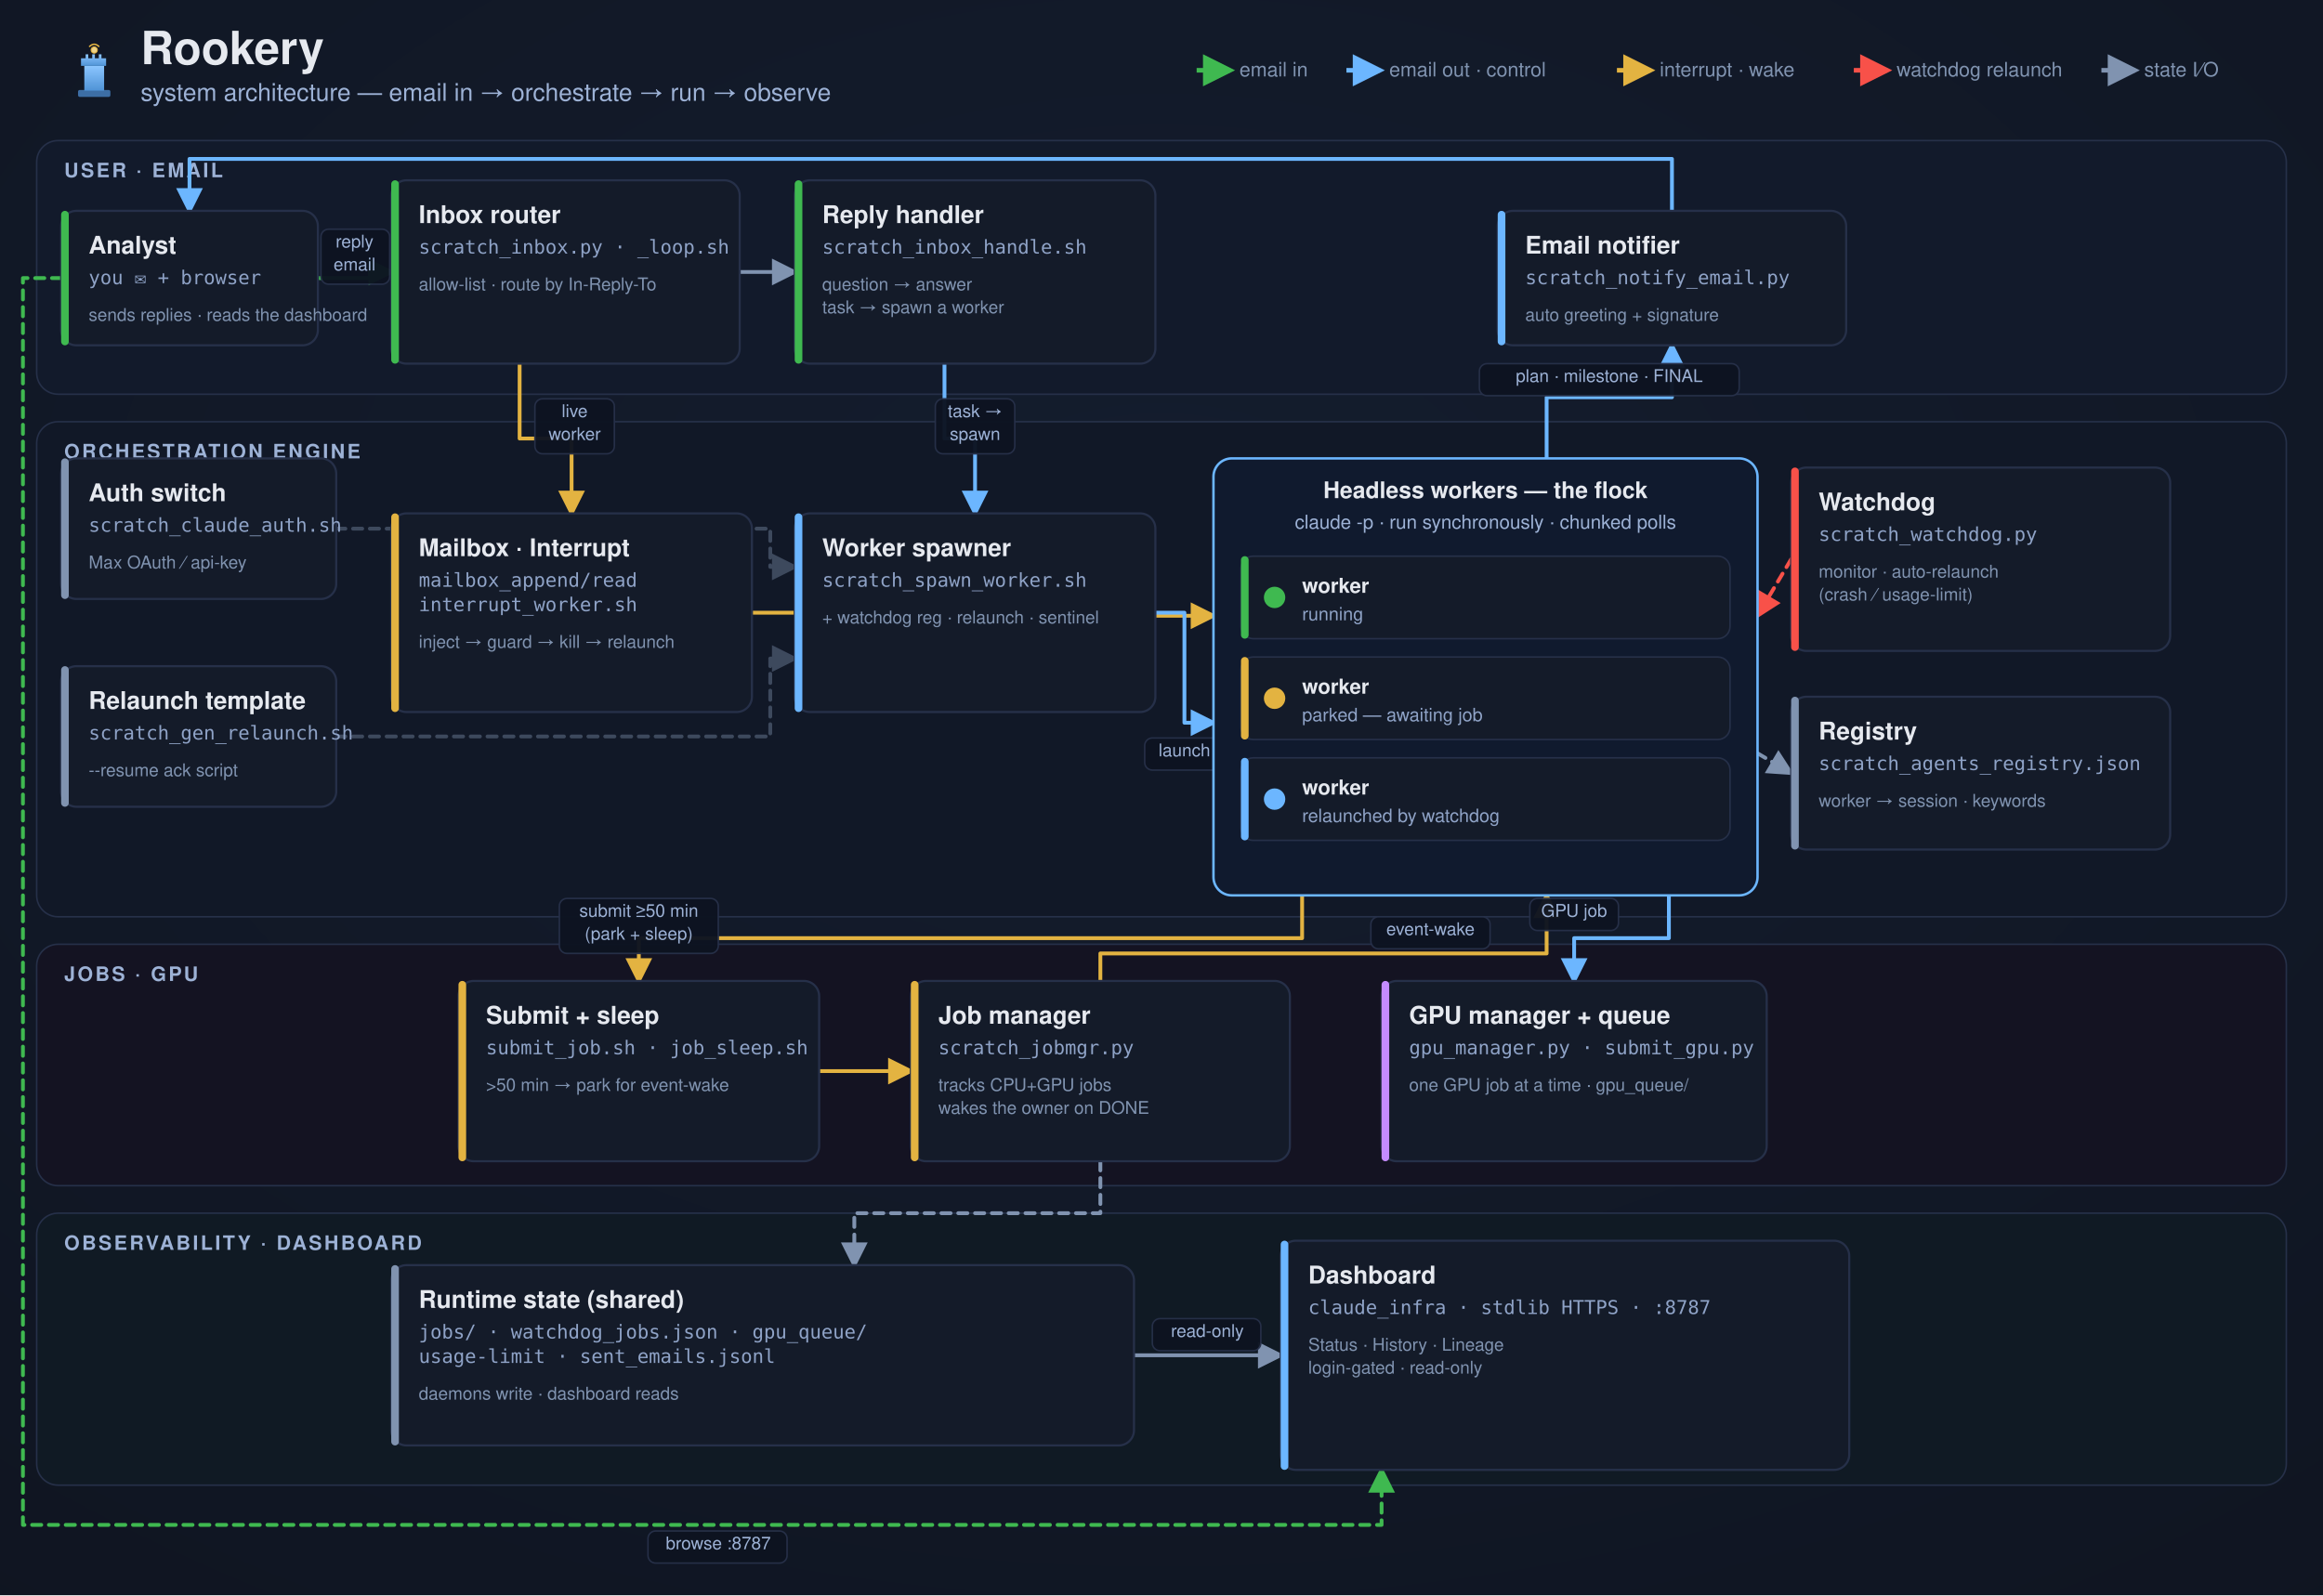
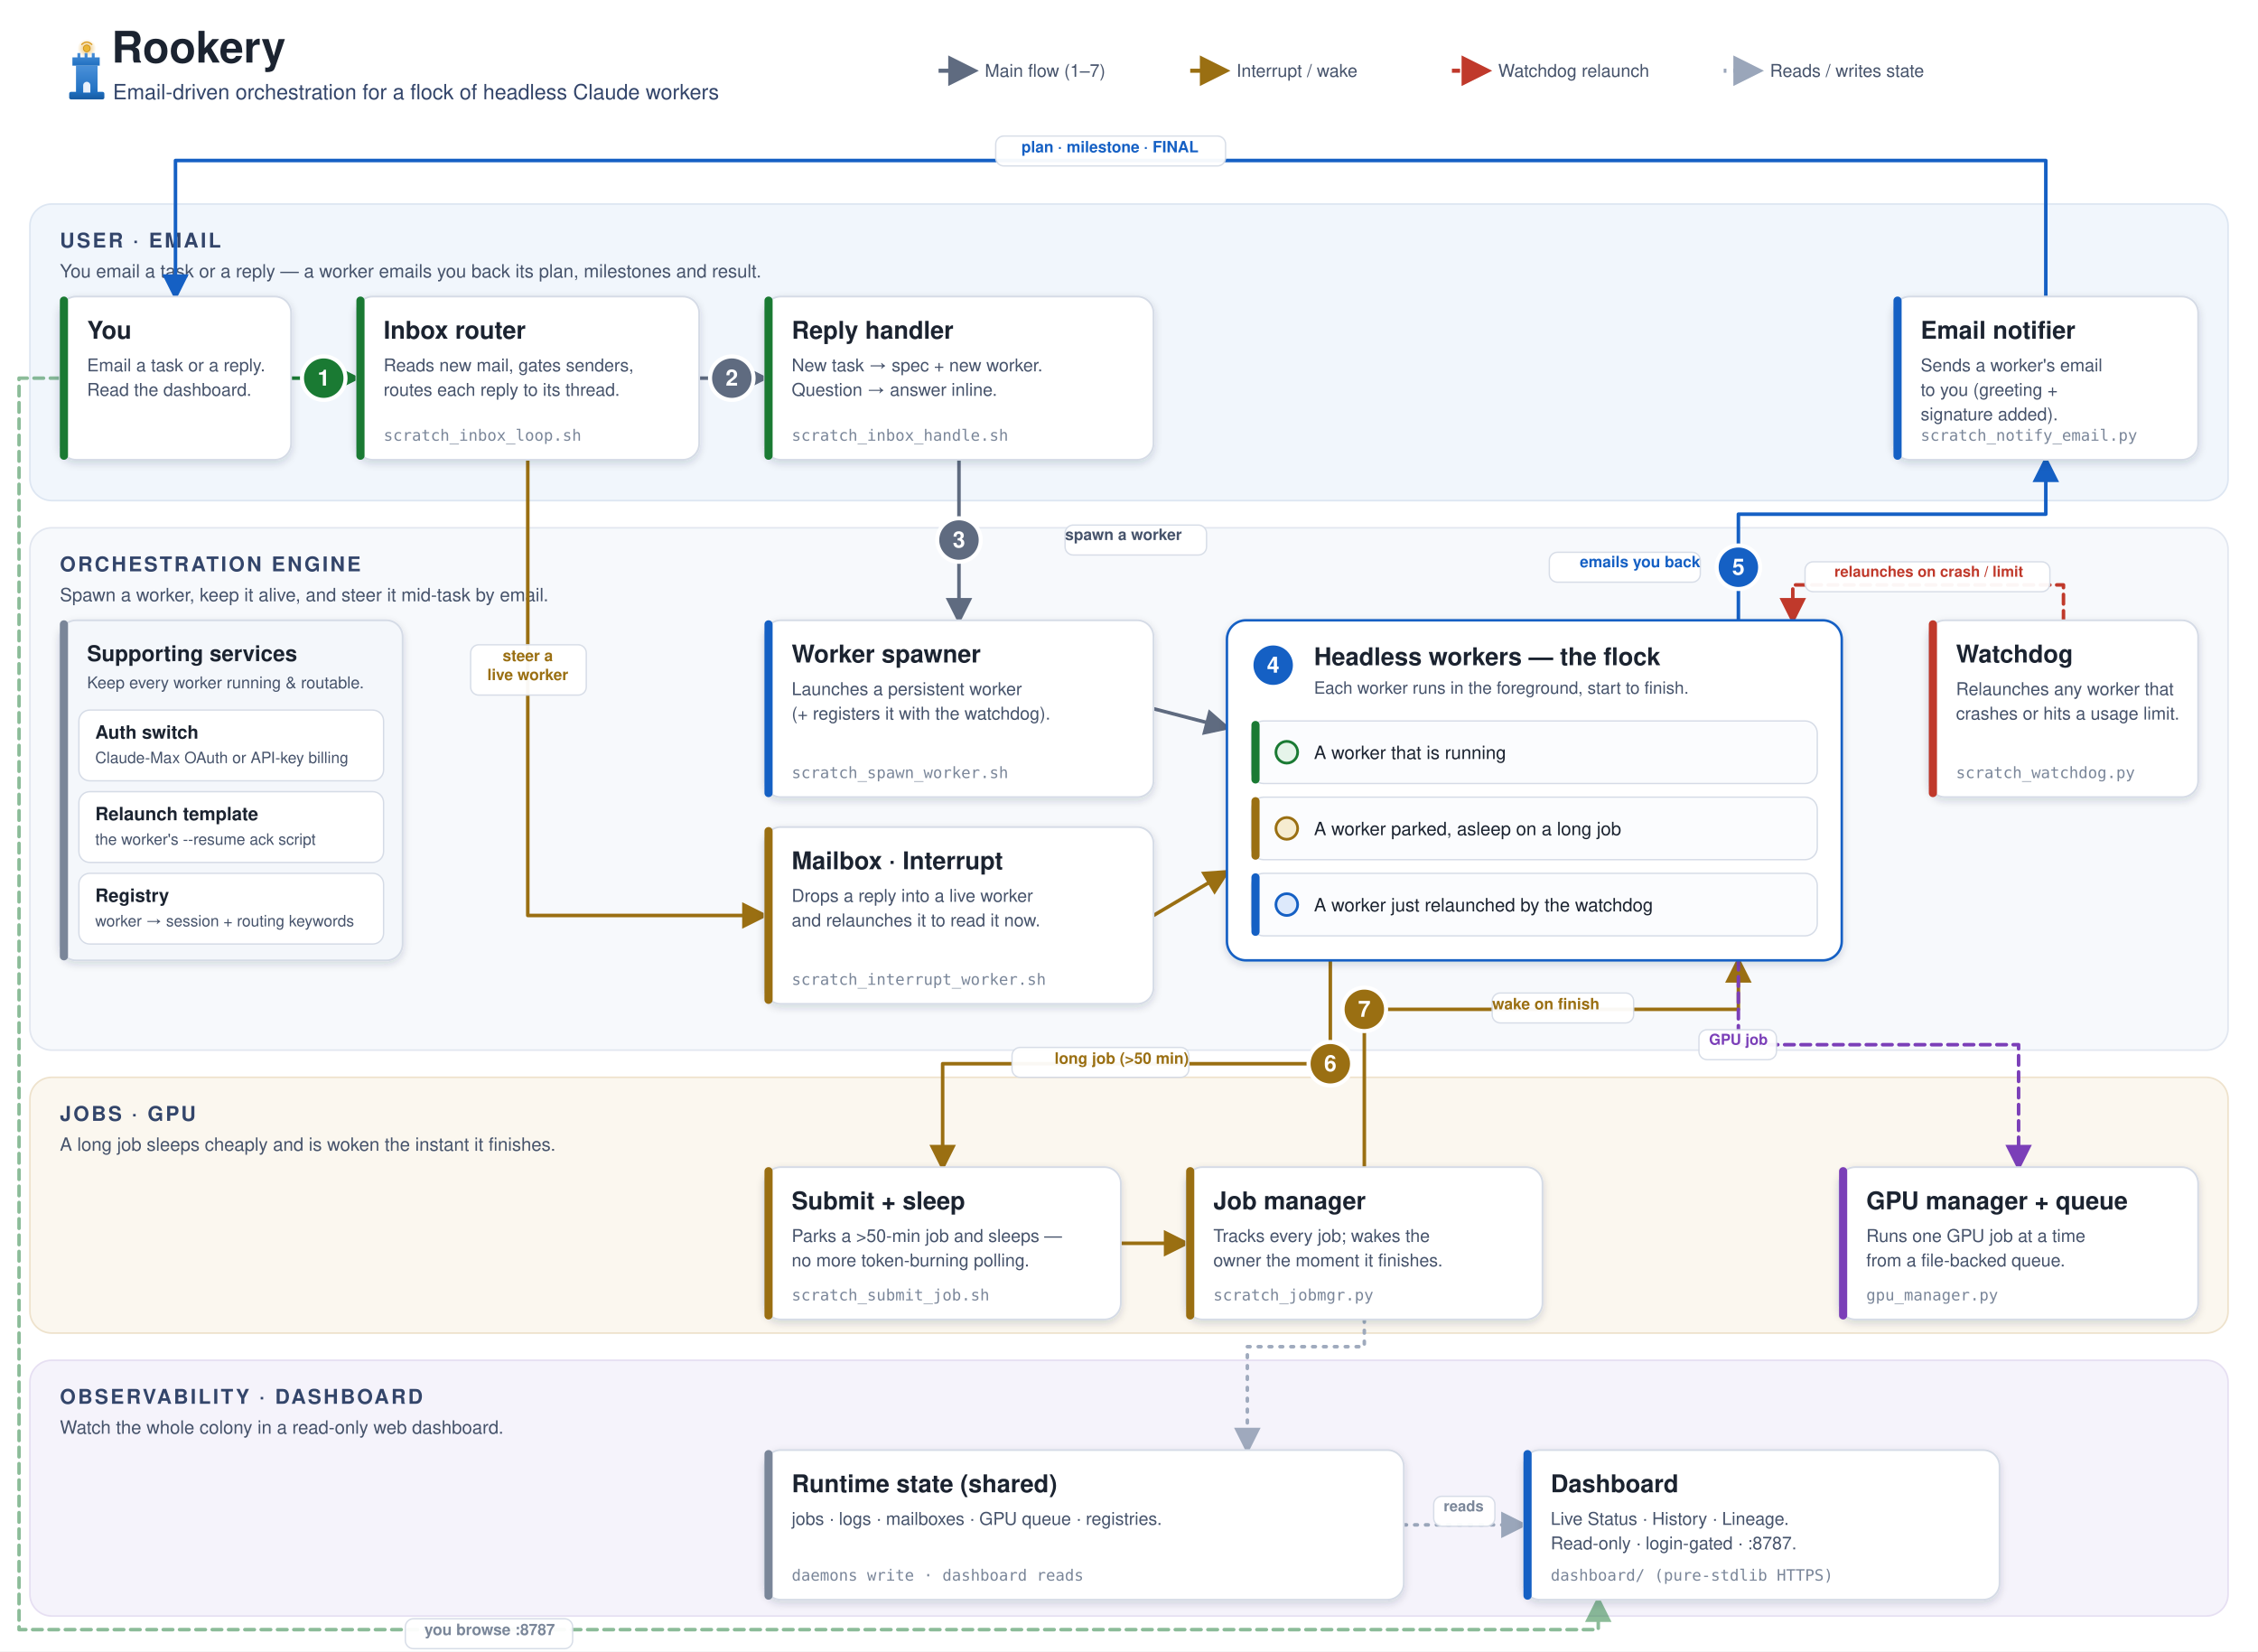
- <svg xmlns="http://www.w3.org/2000/svg" viewBox="0 0 1520 1044" width="1520" height="1044" font-family="Helvetica,Arial,sans-serif">
+ <svg xmlns="http://www.w3.org/2000/svg" viewBox="0 0 1660 1214" width="1660" height="1214" font-family="Helvetica,Arial,sans-serif">
  <defs>
-     <marker id="ah_g" viewBox="0 0 10 10" refX="8.5" refY="5" markerWidth="7" markerHeight="7" orient="auto-start-reverse">
-       <path d="M0 0 L10 5 L0 10 z" fill="#3fb950" />
-     </marker>
-     <marker id="ah_b" viewBox="0 0 10 10" refX="8.5" refY="5" markerWidth="7" markerHeight="7" orient="auto-start-reverse">
-       <path d="M0 0 L10 5 L0 10 z" fill="#6cb6ff" />
-     </marker>
-     <marker id="ah_a" viewBox="0 0 10 10" refX="8.5" refY="5" markerWidth="7" markerHeight="7" orient="auto-start-reverse">
-       <path d="M0 0 L10 5 L0 10 z" fill="#e3b341" />
-     </marker>
-     <marker id="ah_r" viewBox="0 0 10 10" refX="8.5" refY="5" markerWidth="7" markerHeight="7" orient="auto-start-reverse">
-       <path d="M0 0 L10 5 L0 10 z" fill="#f85149" />
-     </marker>
-     <marker id="ah_m" viewBox="0 0 10 10" refX="8.5" refY="5" markerWidth="7" markerHeight="7" orient="auto-start-reverse">
-       <path d="M0 0 L10 5 L0 10 z" fill="#8093b0" />
-     </marker>
-     <marker id="ah_p" viewBox="0 0 10 10" refX="8.5" refY="5" markerWidth="7" markerHeight="7" orient="auto-start-reverse">
-       <path d="M0 0 L10 5 L0 10 z" fill="#c58bff" />
-     </marker>
-     <linearGradient id="tower" x1="0" y1="0" x2="0" y2="1">
-       <stop offset="0" stop-color="#8cc6ff" />
-       <stop offset="1" stop-color="#4f93d6" />
+     <marker id="ah_s" viewBox="0 0 10 10" refX="8.4" refY="5" markerWidth="7.5" markerHeight="7.5" orient="auto-start-reverse">
+       <path d="M0 0 L10 5 L0 10 z" fill="#5f6b80" />
+     </marker>
+     <marker id="ah_b" viewBox="0 0 10 10" refX="8.4" refY="5" markerWidth="7.5" markerHeight="7.5" orient="auto-start-reverse">
+       <path d="M0 0 L10 5 L0 10 z" fill="#1560c4" />
+     </marker>
+     <marker id="ah_g" viewBox="0 0 10 10" refX="8.4" refY="5" markerWidth="7.5" markerHeight="7.5" orient="auto-start-reverse">
+       <path d="M0 0 L10 5 L0 10 z" fill="#1a7a33" />
+     </marker>
+     <marker id="ah_a" viewBox="0 0 10 10" refX="8.4" refY="5" markerWidth="7.5" markerHeight="7.5" orient="auto-start-reverse">
+       <path d="M0 0 L10 5 L0 10 z" fill="#9a6f12" />
+     </marker>
+     <marker id="ah_r" viewBox="0 0 10 10" refX="8.4" refY="5" markerWidth="7.5" markerHeight="7.5" orient="auto-start-reverse">
+       <path d="M0 0 L10 5 L0 10 z" fill="#c0392b" />
+     </marker>
+     <marker id="ah_p" viewBox="0 0 10 10" refX="8.4" refY="5" markerWidth="7.5" markerHeight="7.5" orient="auto-start-reverse">
+       <path d="M0 0 L10 5 L0 10 z" fill="#7b3fb8" />
+     </marker>
+     <marker id="ah_m" viewBox="0 0 10 10" refX="8.4" refY="5" markerWidth="7.5" markerHeight="7.5" orient="auto-start-reverse">
+       <path d="M0 0 L10 5 L0 10 z" fill="#7a8699" />
+     </marker>
+     <marker id="ah_st" viewBox="0 0 10 10" refX="8.4" refY="5" markerWidth="7.5" markerHeight="7.5" orient="auto-start-reverse">
+       <path d="M0 0 L10 5 L0 10 z" fill="#9aa6ba" />
+     </marker>
+     <filter id="sh" x="-8%" y="-8%" width="116%" height="132%">
+       <feDropShadow dx="0" dy="2.2" stdDeviation="3.0" flood-color="#1b2740" flood-opacity="0.16" />
+     </filter>
+     <linearGradient id="towerL" x1="0" y1="0" x2="0" y2="1">
+       <stop offset="0" stop-color="#4a90d9" />
+       <stop offset="1" stop-color="#1f6fc0" />
    </linearGradient>
-     <radialGradient id="bg" cx="0.5" cy="0.35" r="0.9">
-       <stop offset="0" stop-color="#141d2e" />
-       <stop offset="1" stop-color="#0f1420" />
+     <linearGradient id="baseL" x1="0" y1="0" x2="0" y2="1">
+       <stop offset="0" stop-color="#1f6fc0" />
+       <stop offset="1" stop-color="#175aa0" />
+     </linearGradient>
+     <radialGradient id="beaconL" cx="0.5" cy="0.5" r="0.5">
+       <stop offset="0" stop-color="#f3c766" stop-opacity="0.85" />
+       <stop offset="0.5" stop-color="#e0a52e" stop-opacity="0.35" />
+       <stop offset="1" stop-color="#e0a52e" stop-opacity="0" />
    </radialGradient>
  </defs>
-   <rect x="0" y="0" width="1520" height="1044" fill="url(#bg)" />
-   <g transform="translate(34,20) scale(0.108)">
-     <circle cx="256" cy="118" r="19" fill="#f0d48a" />
-     <circle cx="256" cy="118" r="19" fill="none" stroke="#e3b341" stroke-width="6" />
-     <g fill="none" stroke="#e3b341" stroke-width="9" stroke-linecap="round">
-       <path d="M228 96 Q256 70 284 96" />
+   <rect x="0" y="0" width="1660" height="1214" fill="#ffffff" />
+   <g transform="translate(30,20) scale(0.132)">
+     <circle cx="256" cy="118" r="52" fill="url(#beaconL)" />
+     <g fill="none" stroke="#d99a1e" stroke-linecap="round">
+       <path d="M228 96 Q256 70 284 96" stroke-width="7" />
    </g>
-     <path d="M168 360 h176 a10 10 0 0 1 10 10 v22 a10 10 0 0 1 -10 10 h-176 a10 10 0 0 1 -10 -10 v-22 a10 10 0 0 1 10 -10 z" fill="#3d6ea5" />
-     <rect x="196" y="214" width="120" height="150" fill="url(#tower)" />
-     <path d="M176 214 v-46 h28 v-24 h16 v24 h24 v-24 h16 v24 h24 v-24 h16 v24 h28 v46 z" fill="url(#tower)" />
-   </g>
-   <text x="92" y="42" font-size="30" font-weight="700" fill="#e6e9ef">Rookery</text>
-   <text x="92" y="66" font-size="16" fill="#9db2d6">system architecture — email in → orchestrate → run → observe</text>
-   <g font-size="13" fill="#8093b0">
-     <line x1="783" y1="46" x2="805" y2="46" stroke="#3fb950" stroke-width="3" marker-end="url(#ah_g)" />
-     <text x="811" y="50">email in</text>
-     <line x1="881" y1="46" x2="903" y2="46" stroke="#6cb6ff" stroke-width="3" marker-end="url(#ah_b)" />
-     <text x="909" y="50">email out · control</text>
-     <line x1="1058" y1="46" x2="1080" y2="46" stroke="#e3b341" stroke-width="3" marker-end="url(#ah_a)" />
-     <text x="1086" y="50">interrupt · wake</text>
-     <line x1="1213" y1="46" x2="1235" y2="46" stroke="#f85149" stroke-width="3" stroke-dasharray="5 4" marker-end="url(#ah_r)" />
-     <text x="1241" y="50">watchdog relaunch</text>
-     <line x1="1375" y1="46" x2="1397" y2="46" stroke="#8093b0" stroke-width="3" stroke-dasharray="5 4" marker-end="url(#ah_m)" />
-     <text x="1403" y="50">state I∕O</text>
-   </g>
-   <rect x="24" y="92" width="1472" height="166" rx="14" fill="#121a2b" stroke="#263049" stroke-width="1" />
-   <text x="42" y="116" font-size="13" font-weight="700" letter-spacing="1.5" fill="#9db2d6">USER · EMAIL</text>
-   <rect x="24" y="276" width="1472" height="324" rx="14" fill="#111827" stroke="#263049" stroke-width="1" />
-   <text x="42" y="300" font-size="13" font-weight="700" letter-spacing="1.5" fill="#9db2d6">ORCHESTRATION ENGINE</text>
-   <rect x="24" y="618" width="1472" height="158" rx="14" fill="#141322" stroke="#263049" stroke-width="1" />
-   <text x="42" y="642" font-size="13" font-weight="700" letter-spacing="1.5" fill="#9db2d6">JOBS · GPU</text>
-   <rect x="24" y="794" width="1472" height="178" rx="14" fill="#101a24" stroke="#263049" stroke-width="1" />
-   <text x="42" y="818" font-size="13" font-weight="700" letter-spacing="1.5" fill="#9db2d6">OBSERVABILITY · DASHBOARD</text>
-   <polyline points="208,182 242,182 242,178 256,178" fill="none" stroke="#3fb950" stroke-width="2.5" stroke-linejoin="round" stroke-linecap="round" marker-end="url(#ah_g)" />
-   <rect x="210" y="150" width="45" height="36" rx="5" fill="#0d1320" stroke="#263049" stroke-width="1" opacity="0.96" />
-   <text x="232" y="162" font-size="11.5" fill="#9db2d6" text-anchor="middle">reply</text>
-   <text x="232" y="177" font-size="11.5" fill="#9db2d6" text-anchor="middle">email</text>
-   <polyline points="484,178 520,178" fill="none" stroke="#8093b0" stroke-width="2.5" stroke-linejoin="round" stroke-linecap="round" marker-end="url(#ah_m)" />
-   <polyline points="340,238 340,287 374,287 374,336" fill="none" stroke="#e3b341" stroke-width="2.5" stroke-linejoin="round" stroke-linecap="round" marker-end="url(#ah_a)" />
-   <rect x="350" y="261" width="52" height="36" rx="5" fill="#0d1320" stroke="#263049" stroke-width="1" opacity="0.96" />
-   <text x="376" y="273" font-size="11.5" fill="#9db2d6" text-anchor="middle">live</text>
-   <text x="376" y="288" font-size="11.5" fill="#9db2d6" text-anchor="middle">worker</text>
-   <polyline points="618,238 618,287 638,287 638,336" fill="none" stroke="#6cb6ff" stroke-width="2.5" stroke-linejoin="round" stroke-linecap="round" marker-end="url(#ah_b)" />
-   <rect x="612" y="261" width="52" height="36" rx="5" fill="#0d1320" stroke="#263049" stroke-width="1" opacity="0.96" />
-   <text x="638" y="273" font-size="11.5" fill="#9db2d6" text-anchor="middle">task →</text>
-   <text x="638" y="288" font-size="11.5" fill="#9db2d6" text-anchor="middle">spawn</text>
-   <polyline points="492,401 643,401 643,403 794,403" fill="none" stroke="#e3b341" stroke-width="2.5" stroke-linejoin="round" stroke-linecap="round" marker-end="url(#ah_a)" />
-   <rect x="607" y="369" width="71" height="36" rx="5" fill="#0d1320" stroke="#263049" stroke-width="1" opacity="0.96" />
-   <text x="643" y="381" font-size="11.5" fill="#9db2d6" text-anchor="middle">interrupt</text>
-   <text x="643" y="396" font-size="11.5" fill="#9db2d6" text-anchor="middle">&amp; resume</text>
-   <polyline points="756,401 775,401 775,473 794,473" fill="none" stroke="#6cb6ff" stroke-width="2.5" stroke-linejoin="round" stroke-linecap="round" marker-end="url(#ah_b)" />
-   <rect x="749" y="483" width="52" height="21" rx="5" fill="#0d1320" stroke="#263049" stroke-width="1" opacity="0.96" />
-   <text x="775" y="495" font-size="11.5" fill="#9db2d6" text-anchor="middle">launch</text>
-   <polyline points="220,346 504,346 504,371 520,371" fill="none" stroke="#8093b0" stroke-width="2.5" stroke-dasharray="6 5" opacity="0.4" stroke-linejoin="round" stroke-linecap="round" marker-end="url(#ah_m)" />
-   <polyline points="220,482 504,482 504,431 520,431" fill="none" stroke="#8093b0" stroke-width="2.5" stroke-dasharray="6 5" opacity="0.4" stroke-linejoin="round" stroke-linecap="round" marker-end="url(#ah_m)" />
-   <polyline points="1012,300 1012,260 1094,260 1094,226" fill="none" stroke="#6cb6ff" stroke-width="2.5" stroke-linejoin="round" stroke-linecap="round" marker-end="url(#ah_b)" />
-   <rect x="968" y="238" width="170" height="21" rx="5" fill="#0d1320" stroke="#263049" stroke-width="1" opacity="0.96" />
-   <text x="1053" y="250" font-size="11.5" fill="#9db2d6" text-anchor="middle">plan · milestone · FINAL</text>
-   <polyline points="1094,138 1094,104 124,104 124,138" fill="none" stroke="#6cb6ff" stroke-width="2.5" stroke-linejoin="round" stroke-linecap="round" marker-end="url(#ah_b)" />
-   <polyline points="1172,366 1150,403" fill="none" stroke="#f85149" stroke-width="2.5" stroke-dasharray="6 5" stroke-linejoin="round" stroke-linecap="round" marker-end="url(#ah_r)" />
-   <polyline points="1150,493 1172,506" fill="none" stroke="#8093b0" stroke-width="2.5" stroke-dasharray="6 5" stroke-linejoin="round" stroke-linecap="round" marker-end="url(#ah_m)" />
-   <polyline points="852,586 852,614 418,614 418,642" fill="none" stroke="#e3b341" stroke-width="2.5" stroke-linejoin="round" stroke-linecap="round" marker-end="url(#ah_a)" />
-   <rect x="366" y="588" width="104" height="36" rx="5" fill="#0d1320" stroke="#263049" stroke-width="1" opacity="0.96" />
-   <text x="418" y="600" font-size="11.5" fill="#9db2d6" text-anchor="middle">submit ≥50 min</text>
-   <text x="418" y="615" font-size="11.5" fill="#9db2d6" text-anchor="middle">(park + sleep)</text>
-   <polyline points="536,701 596,701" fill="none" stroke="#e3b341" stroke-width="2.5" stroke-linejoin="round" stroke-linecap="round" marker-end="url(#ah_a)" />
-   <polyline points="720,642 720,624 1012,624 1012,586" fill="none" stroke="#e3b341" stroke-width="2.5" stroke-linejoin="round" stroke-linecap="round" marker-end="url(#ah_a)" />
-   <rect x="897" y="600" width="78" height="21" rx="5" fill="#0d1320" stroke="#263049" stroke-width="1" opacity="0.96" />
-   <text x="936" y="612" font-size="11.5" fill="#9db2d6" text-anchor="middle">event-wake</text>
-   <polyline points="1092,586 1092,614 1030,614 1030,642" fill="none" stroke="#6cb6ff" stroke-width="2.5" stroke-linejoin="round" stroke-linecap="round" marker-end="url(#ah_b)" />
-   <rect x="1001" y="588" width="58" height="21" rx="5" fill="#0d1320" stroke="#263049" stroke-width="1" opacity="0.96" />
-   <text x="1030" y="600" font-size="11.5" fill="#9db2d6" text-anchor="middle">GPU job</text>
-   <polyline points="720,760 720,794 559,794 559,828" fill="none" stroke="#8093b0" stroke-width="2.5" stroke-dasharray="6 5" stroke-linejoin="round" stroke-linecap="round" marker-end="url(#ah_m)" />
-   <polyline points="742,887 838,887" fill="none" stroke="#8093b0" stroke-width="2.5" stroke-linejoin="round" stroke-linecap="round" marker-end="url(#ah_m)" />
-   <rect x="754" y="863" width="71" height="21" rx="5" fill="#0d1320" stroke="#263049" stroke-width="1" opacity="0.96" />
-   <text x="790" y="875" font-size="11.5" fill="#9db2d6" text-anchor="middle">read-only</text>
-   <polyline points="40,182 15,182 15,998 904,998 904,962" fill="none" stroke="#3fb950" stroke-width="2.5" stroke-dasharray="6 5" stroke-linejoin="round" stroke-linecap="round" marker-end="url(#ah_g)" />
-   <rect x="424" y="1002" width="91" height="21" rx="5" fill="#0d1320" stroke="#263049" stroke-width="1" opacity="0.96" />
-   <text x="470" y="1014" font-size="11.5" fill="#9db2d6" text-anchor="middle">browse :8787</text>
-   <rect x="794" y="300" width="356" height="286" rx="12" fill="#101a2e" stroke="#6cb6ff" stroke-width="1.6" />
-   <text x="972" y="326" font-size="15" font-weight="700" fill="#e6e9ef" text-anchor="middle">Headless workers — the flock</text>
-   <text x="972" y="346" font-size="12.5" fill="#9db2d6" text-anchor="middle">claude -p · run synchronously · chunked polls</text>
-   <rect x="812" y="364" width="320" height="54" rx="8" fill="#141b29" stroke="#263049" stroke-width="1" />
-   <rect x="812" y="364" width="5" height="54" rx="2.5" fill="#3fb950" />
-   <circle cx="834" cy="391" r="7" fill="#3fb950" />
-   <text x="852" y="388" font-size="13.5" font-weight="600" fill="#e6e9ef">worker</text>
-   <text x="852" y="406" font-size="12" fill="#8fa3c7">running</text>
-   <rect x="812" y="430" width="320" height="54" rx="8" fill="#141b29" stroke="#263049" stroke-width="1" />
-   <rect x="812" y="430" width="5" height="54" rx="2.5" fill="#e3b341" />
-   <circle cx="834" cy="457" r="7" fill="#e3b341" />
-   <text x="852" y="454" font-size="13.5" font-weight="600" fill="#e6e9ef">worker</text>
-   <text x="852" y="472" font-size="12" fill="#8fa3c7">parked — awaiting job</text>
-   <rect x="812" y="496" width="320" height="54" rx="8" fill="#141b29" stroke="#263049" stroke-width="1" />
-   <rect x="812" y="496" width="5" height="54" rx="2.5" fill="#6cb6ff" />
-   <circle cx="834" cy="523" r="7" fill="#6cb6ff" />
-   <text x="852" y="520" font-size="13.5" font-weight="600" fill="#e6e9ef">worker</text>
-   <text x="852" y="538" font-size="12" fill="#8fa3c7">relaunched by watchdog</text>
-   <rect x="40" y="138" width="168" height="88" rx="10" fill="#141b29" stroke="#263049" stroke-width="1.4" />
-   <rect x="40" y="138" width="5" height="88" rx="2.5" fill="#3fb950" />
-   <text x="58" y="166" font-size="16" font-weight="700" fill="#e6e9ef">Analyst</text>
-   <text x="58" y="186" font-size="12.5" font-family="ui-monospace,Menlo,monospace" fill="#8fa3c7">you ✉ + browser</text>
-   <text x="58" y="210" font-size="11.5" fill="#8093b0">sends replies · reads the dashboard</text>
-   <rect x="256" y="118" width="228" height="120" rx="10" fill="#141b29" stroke="#263049" stroke-width="1.4" />
-   <rect x="256" y="118" width="5" height="120" rx="2.5" fill="#3fb950" />
-   <text x="274" y="146" font-size="16" font-weight="700" fill="#e6e9ef">Inbox router</text>
-   <text x="274" y="166" font-size="12.5" font-family="ui-monospace,Menlo,monospace" fill="#8fa3c7">scratch_inbox.py · _loop.sh</text>
-   <text x="274" y="190" font-size="11.5" fill="#8093b0">allow-list · route by In-Reply-To</text>
-   <rect x="520" y="118" width="236" height="120" rx="10" fill="#141b29" stroke="#263049" stroke-width="1.4" />
-   <rect x="520" y="118" width="5" height="120" rx="2.5" fill="#3fb950" />
-   <text x="538" y="146" font-size="16" font-weight="700" fill="#e6e9ef">Reply handler</text>
-   <text x="538" y="166" font-size="12.5" font-family="ui-monospace,Menlo,monospace" fill="#8fa3c7">scratch_inbox_handle.sh</text>
-   <text x="538" y="190" font-size="11.5" fill="#8093b0">question → answer</text>
-   <text x="538" y="205" font-size="11.5" fill="#8093b0">task → spawn a worker</text>
-   <rect x="980" y="138" width="228" height="88" rx="10" fill="#141b29" stroke="#263049" stroke-width="1.4" />
-   <rect x="980" y="138" width="5" height="88" rx="2.5" fill="#6cb6ff" />
-   <text x="998" y="166" font-size="16" font-weight="700" fill="#e6e9ef">Email notifier</text>
-   <text x="998" y="186" font-size="12.5" font-family="ui-monospace,Menlo,monospace" fill="#8fa3c7">scratch_notify_email.py</text>
-   <text x="998" y="210" font-size="11.5" fill="#8093b0">auto greeting + signature</text>
-   <rect x="40" y="300" width="180" height="92" rx="10" fill="#141b29" stroke="#263049" stroke-width="1.4" />
-   <rect x="40" y="300" width="5" height="92" rx="2.5" fill="#8093b0" />
-   <text x="58" y="328" font-size="16" font-weight="700" fill="#e6e9ef">Auth switch</text>
-   <text x="58" y="348" font-size="12.5" font-family="ui-monospace,Menlo,monospace" fill="#8fa3c7">scratch_claude_auth.sh</text>
-   <text x="58" y="372" font-size="11.5" fill="#8093b0">Max OAuth ∕ api-key</text>
-   <rect x="40" y="436" width="180" height="92" rx="10" fill="#141b29" stroke="#263049" stroke-width="1.4" />
-   <rect x="40" y="436" width="5" height="92" rx="2.5" fill="#8093b0" />
-   <text x="58" y="464" font-size="16" font-weight="700" fill="#e6e9ef">Relaunch template</text>
-   <text x="58" y="484" font-size="12.5" font-family="ui-monospace,Menlo,monospace" fill="#8fa3c7">scratch_gen_relaunch.sh</text>
-   <text x="58" y="508" font-size="11.5" fill="#8093b0">--resume ack script</text>
-   <rect x="256" y="336" width="236" height="130" rx="10" fill="#141b29" stroke="#263049" stroke-width="1.4" />
-   <rect x="256" y="336" width="5" height="130" rx="2.5" fill="#e3b341" />
-   <text x="274" y="364" font-size="16" font-weight="700" fill="#e6e9ef">Mailbox · Interrupt</text>
-   <text x="274" y="384" font-size="12.5" font-family="ui-monospace,Menlo,monospace" fill="#8fa3c7">mailbox_append/read</text>
-   <text x="274" y="400" font-size="12.5" font-family="ui-monospace,Menlo,monospace" fill="#8fa3c7">interrupt_worker.sh</text>
-   <text x="274" y="424" font-size="11.5" fill="#8093b0">inject → guard → kill → relaunch</text>
-   <rect x="520" y="336" width="236" height="130" rx="10" fill="#141b29" stroke="#263049" stroke-width="1.4" />
-   <rect x="520" y="336" width="5" height="130" rx="2.5" fill="#6cb6ff" />
-   <text x="538" y="364" font-size="16" font-weight="700" fill="#e6e9ef">Worker spawner</text>
-   <text x="538" y="384" font-size="12.5" font-family="ui-monospace,Menlo,monospace" fill="#8fa3c7">scratch_spawn_worker.sh</text>
-   <text x="538" y="408" font-size="11.5" fill="#8093b0">+ watchdog reg · relaunch · sentinel</text>
-   <rect x="1172" y="306" width="248" height="120" rx="10" fill="#141b29" stroke="#263049" stroke-width="1.4" />
-   <rect x="1172" y="306" width="5" height="120" rx="2.5" fill="#f85149" />
-   <text x="1190" y="334" font-size="16" font-weight="700" fill="#e6e9ef">Watchdog</text>
-   <text x="1190" y="354" font-size="12.5" font-family="ui-monospace,Menlo,monospace" fill="#8fa3c7">scratch_watchdog.py</text>
-   <text x="1190" y="378" font-size="11.5" fill="#8093b0">monitor · auto-relaunch</text>
-   <text x="1190" y="393" font-size="11.5" fill="#8093b0">(crash ∕ usage-limit)</text>
-   <rect x="1172" y="456" width="248" height="100" rx="10" fill="#141b29" stroke="#263049" stroke-width="1.4" />
-   <rect x="1172" y="456" width="5" height="100" rx="2.5" fill="#8093b0" />
-   <text x="1190" y="484" font-size="16" font-weight="700" fill="#e6e9ef">Registry</text>
-   <text x="1190" y="504" font-size="12.5" font-family="ui-monospace,Menlo,monospace" fill="#8fa3c7">scratch_agents_registry.json</text>
-   <text x="1190" y="528" font-size="11.5" fill="#8093b0">worker → session · keywords</text>
-   <rect x="300" y="642" width="236" height="118" rx="10" fill="#141b29" stroke="#263049" stroke-width="1.4" />
-   <rect x="300" y="642" width="5" height="118" rx="2.5" fill="#e3b341" />
-   <text x="318" y="670" font-size="16" font-weight="700" fill="#e6e9ef">Submit + sleep</text>
-   <text x="318" y="690" font-size="12.5" font-family="ui-monospace,Menlo,monospace" fill="#8fa3c7">submit_job.sh · job_sleep.sh</text>
-   <text x="318" y="714" font-size="11.5" fill="#8093b0">&gt;50 min → park for event-wake</text>
-   <rect x="596" y="642" width="248" height="118" rx="10" fill="#141b29" stroke="#263049" stroke-width="1.4" />
-   <rect x="596" y="642" width="5" height="118" rx="2.5" fill="#e3b341" />
-   <text x="614" y="670" font-size="16" font-weight="700" fill="#e6e9ef">Job manager</text>
-   <text x="614" y="690" font-size="12.5" font-family="ui-monospace,Menlo,monospace" fill="#8fa3c7">scratch_jobmgr.py</text>
-   <text x="614" y="714" font-size="11.5" fill="#8093b0">tracks CPU+GPU jobs</text>
-   <text x="614" y="729" font-size="11.5" fill="#8093b0">wakes the owner on DONE</text>
-   <rect x="904" y="642" width="252" height="118" rx="10" fill="#141b29" stroke="#263049" stroke-width="1.4" />
-   <rect x="904" y="642" width="5" height="118" rx="2.5" fill="#c58bff" />
-   <text x="922" y="670" font-size="16" font-weight="700" fill="#e6e9ef">GPU manager + queue</text>
-   <text x="922" y="690" font-size="12.5" font-family="ui-monospace,Menlo,monospace" fill="#8fa3c7">gpu_manager.py · submit_gpu.py</text>
-   <text x="922" y="714" font-size="11.5" fill="#8093b0">one GPU job at a time · gpu_queue/</text>
-   <rect x="256" y="828" width="486" height="118" rx="10" fill="#141b29" stroke="#263049" stroke-width="1.4" />
-   <rect x="256" y="828" width="5" height="118" rx="2.5" fill="#8093b0" />
-   <text x="274" y="856" font-size="16" font-weight="700" fill="#e6e9ef">Runtime state (shared)</text>
-   <text x="274" y="876" font-size="12.5" font-family="ui-monospace,Menlo,monospace" fill="#8fa3c7">jobs/ · watchdog_jobs.json · gpu_queue/</text>
-   <text x="274" y="892" font-size="12.5" font-family="ui-monospace,Menlo,monospace" fill="#8fa3c7">usage-limit · sent_emails.jsonl</text>
-   <text x="274" y="916" font-size="11.5" fill="#8093b0">daemons write · dashboard reads</text>
-   <rect x="838" y="812" width="372" height="150" rx="10" fill="#141b29" stroke="#263049" stroke-width="1.4" />
-   <rect x="838" y="812" width="5" height="150" rx="2.5" fill="#6cb6ff" />
-   <text x="856" y="840" font-size="16" font-weight="700" fill="#e6e9ef">Dashboard</text>
-   <text x="856" y="860" font-size="12.5" font-family="ui-monospace,Menlo,monospace" fill="#8fa3c7">claude_infra · stdlib HTTPS · :8787</text>
-   <text x="856" y="884" font-size="11.5" fill="#8093b0">Status · History · Lineage</text>
-   <text x="856" y="899" font-size="11.5" fill="#8093b0">login-gated · read-only</text>
+     <circle cx="256" cy="118" r="19" fill="#eab637" />
+     <circle cx="256" cy="118" r="19" fill="none" stroke="#c98a12" stroke-width="4" />
+     <path d="M168 360 h176 a10 10 0 0 1 10 10 v22 a10 10 0 0 1 -10 10 h-176 a10 10 0 0 1 -10 -10 v-22 a10 10 0 0 1 10 -10 z" fill="url(#baseL)" />
+     <rect x="196" y="214" width="120" height="150" fill="url(#towerL)" />
+     <path d="M176 214 v-46 h28 v-24 h16 v24 h24 v-24 h16 v24 h24 v-24 h16 v24 h28 v46 z" fill="url(#towerL)" />
+     <path d="M236 364 v-40 a20 20 0 0 1 40 0 v40 z" fill="#eaf1fb" />
+   </g>
+   <text x="82" y="46" font-size="32" font-weight="700" fill="#1b2330">Rookery</text>
+   <text x="83" y="73" font-size="15.5" fill="#33456a">Email-driven orchestration for a flock of headless Claude workers</text>
+   <g font-size="13" fill="#46536b">
+     <line x1="690" y1="52" x2="716" y2="52" stroke="#5f6b80" stroke-width="3" marker-end="url(#ah_s)" />
+     <text x="724" y="56.5">Main flow (1–7)</text>
+     <line x1="875.0" y1="52" x2="901.0" y2="52" stroke="#9a6f12" stroke-width="3" marker-end="url(#ah_a)" />
+     <text x="909.0" y="56.5">Interrupt / wake</text>
+     <line x1="1067.4" y1="52" x2="1093.4" y2="52" stroke="#c0392b" stroke-width="3" stroke-dasharray="6 4" marker-end="url(#ah_r)" />
+     <text x="1101.4" y="56.5">Watchdog relaunch</text>
+     <line x1="1267.2" y1="52" x2="1293.2" y2="52" stroke="#9aa6ba" stroke-width="3" stroke-dasharray="2 5" marker-end="url(#ah_st)" />
+     <text x="1301.2" y="56.5">Reads / writes state</text>
+   </g>
+   <rect x="22" y="150" width="1616" height="218" rx="16" fill="#f1f6fc" stroke="#dde6f2" stroke-width="1.2" />
+   <text x="44" y="182" font-size="15" font-weight="700" letter-spacing="1.6" fill="#33456a">USER · EMAIL</text>
+   <text x="44" y="204" font-size="13.5" fill="#46536b">You email a task or a reply — a worker emails you back its plan, milestones and result.</text>
+   <rect x="22" y="388" width="1616" height="384" rx="16" fill="#f7f9fc" stroke="#e2e7f0" stroke-width="1.2" />
+   <text x="44" y="420" font-size="15" font-weight="700" letter-spacing="1.6" fill="#33456a">ORCHESTRATION ENGINE</text>
+   <text x="44" y="442" font-size="13.5" fill="#46536b">Spawn a worker, keep it alive, and steer it mid-task by email.</text>
+   <rect x="22" y="792" width="1616" height="188" rx="16" fill="#fbf7ef" stroke="#eee2cc" stroke-width="1.2" />
+   <text x="44" y="824" font-size="15" font-weight="700" letter-spacing="1.6" fill="#33456a">JOBS · GPU</text>
+   <text x="44" y="846" font-size="13.5" fill="#46536b">A long job sleeps cheaply and is woken the instant it finishes.</text>
+   <rect x="22" y="1000" width="1616" height="188" rx="16" fill="#f5f3fb" stroke="#e6dff2" stroke-width="1.2" />
+   <text x="44" y="1032" font-size="15" font-weight="700" letter-spacing="1.6" fill="#33456a">OBSERVABILITY · DASHBOARD</text>
+   <text x="44" y="1054" font-size="13.5" fill="#46536b">Watch the whole colony in a read-only web dashboard.</text>
+   <polyline points="214.0,278.0 262.0,278.0" fill="none" stroke="#1a7a33" stroke-width="2.6" stroke-linejoin="round" stroke-linecap="round" marker-end="url(#ah_g)" />
+   <polyline points="514.0,278.0 562.0,278.0" fill="none" stroke="#5f6b80" stroke-width="2.6" stroke-linejoin="round" stroke-linecap="round" marker-end="url(#ah_s)" />
+   <polyline points="388.0,338.0 388.0,673.0 562.0,673.0" fill="none" stroke="#9a6f12" stroke-width="2.6" stroke-linejoin="round" stroke-linecap="round" marker-end="url(#ah_a)" />
+   <polyline points="705.0,338.0 705.0,456.0" fill="none" stroke="#5f6b80" stroke-width="2.6" stroke-linejoin="round" stroke-linecap="round" marker-end="url(#ah_s)" />
+   <polyline points="848.0,521.0 902.0,535.0" fill="none" stroke="#5f6b80" stroke-width="2.6" stroke-linejoin="round" stroke-linecap="round" marker-end="url(#ah_s)" />
+   <polyline points="848.0,673.0 902.0,641.0" fill="none" stroke="#9a6f12" stroke-width="2.6" stroke-linejoin="round" stroke-linecap="round" marker-end="url(#ah_a)" />
+   <polyline points="1278.0,456.0 1278.0,378.0 1504.0,378.0 1504.0,338.0" fill="none" stroke="#1560c4" stroke-width="2.6" stroke-linejoin="round" stroke-linecap="round" marker-end="url(#ah_b)" />
+   <polyline points="1504.0,218.0 1504.0,118.0 129.0,118.0 129.0,218.0" fill="none" stroke="#1560c4" stroke-width="2.6" stroke-linejoin="round" stroke-linecap="round" marker-end="url(#ah_b)" />
+   <polyline points="1517.0,456.0 1517.0,430.0 1318.0,430.0 1318.0,456.0" fill="none" stroke="#c0392b" stroke-width="2.6" stroke-dasharray="7 5" stroke-linejoin="round" stroke-linecap="round" marker-end="url(#ah_r)" />
+   <polyline points="978.0,706.0 978.0,782.0 693.0,782.0 693.0,858.0" fill="none" stroke="#9a6f12" stroke-width="2.6" stroke-linejoin="round" stroke-linecap="round" marker-end="url(#ah_a)" />
+   <polyline points="824.0,914.0 872.0,914.0" fill="none" stroke="#9a6f12" stroke-width="2.6" stroke-linejoin="round" stroke-linecap="round" marker-end="url(#ah_a)" />
+   <polyline points="1003.0,858.0 1003.0,742.0 1278.0,742.0 1278.0,706.0" fill="none" stroke="#9a6f12" stroke-width="2.6" stroke-linejoin="round" stroke-linecap="round" marker-end="url(#ah_a)" />
+   <polyline points="1278.0,706.0 1278.0,768.0 1484.0,768.0 1484.0,858.0" fill="none" stroke="#7b3fb8" stroke-width="2.6" stroke-dasharray="7 5" stroke-linejoin="round" stroke-linecap="round" marker-end="url(#ah_p)" />
+   <polyline points="1003.0,970.0 1003.0,990.0 917.0,990.0 917.0,1066.0" fill="none" stroke="#9aa6ba" stroke-width="2.6" stroke-dasharray="2 6" opacity="0.95" stroke-linejoin="round" stroke-linecap="round" marker-end="url(#ah_st)" />
+   <polyline points="1032.0,1121.0 1120.0,1121.0" fill="none" stroke="#9aa6ba" stroke-width="2.6" stroke-dasharray="2 6" stroke-linejoin="round" stroke-linecap="round" marker-end="url(#ah_st)" />
+   <polyline points="44.0,278.0 14.0,278.0 14.0,1198.0 1175.0,1198.0 1175.0,1176.0" fill="none" stroke="#1a7a33" stroke-width="2.6" stroke-dasharray="7 5" opacity="0.5" stroke-linejoin="round" stroke-linecap="round" marker-end="url(#ah_g)" />
+   <g filter="url(#sh)">
+     <rect x="44" y="456" width="252" height="250" rx="12" fill="#f4f7fb" stroke="#d5dbe6" stroke-width="1.3" />
+   </g>
+   <rect x="44" y="456" width="6" height="250" rx="3" fill="#7a8699" />
+   <text x="64" y="486" font-size="16" font-weight="700" fill="#1b2330">Supporting services</text>
+   <text x="64" y="506" font-size="12" fill="#46536b">Keep every worker running &amp; routable.</text>
+   <rect x="58" y="522" width="224" height="52" rx="8" fill="#ffffff" stroke="#d5dbe6" stroke-width="1" />
+   <text x="70" y="543" font-size="13.5" font-weight="700" fill="#1b2330">Auth switch</text>
+   <text x="70" y="561" font-size="11.5" fill="#46536b">Claude-Max OAuth or API-key billing</text>
+   <rect x="58" y="582" width="224" height="52" rx="8" fill="#ffffff" stroke="#d5dbe6" stroke-width="1" />
+   <text x="70" y="603" font-size="13.5" font-weight="700" fill="#1b2330">Relaunch template</text>
+   <text x="70" y="621" font-size="11.5" fill="#46536b">the worker's --resume ack script</text>
+   <rect x="58" y="642" width="224" height="52" rx="8" fill="#ffffff" stroke="#d5dbe6" stroke-width="1" />
+   <text x="70" y="663" font-size="13.5" font-weight="700" fill="#1b2330">Registry</text>
+   <text x="70" y="681" font-size="11.5" fill="#46536b">worker → session + routing keywords</text>
+   <g filter="url(#sh)">
+     <rect x="902" y="456" width="452" height="250" rx="14" fill="#ffffff" stroke="#1560c4" stroke-width="1.8" />
+   </g>
+   <text x="966" y="489" font-size="18" font-weight="700" fill="#1b2330">Headless workers — the flock</text>
+   <text x="966" y="510" font-size="12.5" fill="#46536b">Each worker runs in the foreground, start to finish.</text>
+   <rect x="920" y="530" width="416" height="46" rx="9" fill="#fbfcfe" stroke="#d5dbe6" stroke-width="1" />
+   <rect x="920" y="530" width="6" height="46" rx="3" fill="#1a7a33" />
+   <circle cx="946" cy="553" r="8" fill="#e6f4ea" stroke="#1a7a33" stroke-width="2" />
+   <text x="966" y="558" font-size="13.5" fill="#1b2330">A worker that is running</text>
+   <rect x="920" y="586" width="416" height="46" rx="9" fill="#fbfcfe" stroke="#d5dbe6" stroke-width="1" />
+   <rect x="920" y="586" width="6" height="46" rx="3" fill="#9a6f12" />
+   <circle cx="946" cy="609" r="8" fill="#f6ecd0" stroke="#9a6f12" stroke-width="2" />
+   <text x="966" y="614" font-size="13.5" fill="#1b2330">A worker parked, asleep on a long job</text>
+   <rect x="920" y="642" width="416" height="46" rx="9" fill="#fbfcfe" stroke="#d5dbe6" stroke-width="1" />
+   <rect x="920" y="642" width="6" height="46" rx="3" fill="#1560c4" />
+   <circle cx="946" cy="665" r="8" fill="#dde9fb" stroke="#1560c4" stroke-width="2" />
+   <text x="966" y="670" font-size="13.5" fill="#1b2330">A worker just relaunched by the watchdog</text>
+   <g filter="url(#sh)">
+     <rect x="44" y="218" width="170" height="120" rx="12" fill="#ffffff" stroke="#d5dbe6" stroke-width="1.3" />
+   </g>
+   <rect x="44" y="218" width="6" height="120" rx="3" fill="#1a7a33" />
+   <text x="64" y="249" font-size="18" font-weight="700" fill="#1b2330">You</text>
+   <text x="64" y="273" font-size="13" fill="#46536b">Email a task or a reply.</text>
+   <text x="64" y="291" font-size="13" fill="#46536b">Read the dashboard.</text>
+   <g filter="url(#sh)">
+     <rect x="262" y="218" width="252" height="120" rx="12" fill="#ffffff" stroke="#d5dbe6" stroke-width="1.3" />
+   </g>
+   <rect x="262" y="218" width="6" height="120" rx="3" fill="#1a7a33" />
+   <text x="282" y="249" font-size="18" font-weight="700" fill="#1b2330">Inbox router</text>
+   <text x="282" y="273" font-size="13" fill="#46536b">Reads new mail, gates senders,</text>
+   <text x="282" y="291" font-size="13" fill="#46536b">routes each reply to its thread.</text>
+   <text x="282" y="324" font-size="11.5" font-family="ui-monospace,Menlo,monospace" fill="#7a8699">scratch_inbox_loop.sh</text>
+   <g filter="url(#sh)">
+     <rect x="562" y="218" width="286" height="120" rx="12" fill="#ffffff" stroke="#d5dbe6" stroke-width="1.3" />
+   </g>
+   <rect x="562" y="218" width="6" height="120" rx="3" fill="#1a7a33" />
+   <text x="582" y="249" font-size="18" font-weight="700" fill="#1b2330">Reply handler</text>
+   <text x="582" y="273" font-size="13" fill="#46536b">New task → spec + new worker.</text>
+   <text x="582" y="291" font-size="13" fill="#46536b">Question → answer inline.</text>
+   <text x="582" y="324" font-size="11.5" font-family="ui-monospace,Menlo,monospace" fill="#7a8699">scratch_inbox_handle.sh</text>
+   <g filter="url(#sh)">
+     <rect x="1392" y="218" width="224" height="120" rx="12" fill="#ffffff" stroke="#d5dbe6" stroke-width="1.3" />
+   </g>
+   <rect x="1392" y="218" width="6" height="120" rx="3" fill="#1560c4" />
+   <text x="1412" y="249" font-size="18" font-weight="700" fill="#1b2330">Email notifier</text>
+   <text x="1412" y="273" font-size="13" fill="#46536b">Sends a worker's email</text>
+   <text x="1412" y="291" font-size="13" fill="#46536b">to you (greeting +</text>
+   <text x="1412" y="309" font-size="13" fill="#46536b">signature added).</text>
+   <text x="1412" y="324" font-size="11.5" font-family="ui-monospace,Menlo,monospace" fill="#7a8699">scratch_notify_email.py</text>
+   <g filter="url(#sh)">
+     <rect x="562" y="456" width="286" height="130" rx="12" fill="#ffffff" stroke="#d5dbe6" stroke-width="1.3" />
+   </g>
+   <rect x="562" y="456" width="6" height="130" rx="3" fill="#1560c4" />
+   <text x="582" y="487" font-size="18" font-weight="700" fill="#1b2330">Worker spawner</text>
+   <text x="582" y="511" font-size="13" fill="#46536b">Launches a persistent worker</text>
+   <text x="582" y="529" font-size="13" fill="#46536b">(+ registers it with the watchdog).</text>
+   <text x="582" y="572" font-size="11.5" font-family="ui-monospace,Menlo,monospace" fill="#7a8699">scratch_spawn_worker.sh</text>
+   <g filter="url(#sh)">
+     <rect x="562" y="608" width="286" height="130" rx="12" fill="#ffffff" stroke="#d5dbe6" stroke-width="1.3" />
+   </g>
+   <rect x="562" y="608" width="6" height="130" rx="3" fill="#9a6f12" />
+   <text x="582" y="639" font-size="18" font-weight="700" fill="#1b2330">Mailbox · Interrupt</text>
+   <text x="582" y="663" font-size="13" fill="#46536b">Drops a reply into a live worker</text>
+   <text x="582" y="681" font-size="13" fill="#46536b">and relaunches it to read it now.</text>
+   <text x="582" y="724" font-size="11.5" font-family="ui-monospace,Menlo,monospace" fill="#7a8699">scratch_interrupt_worker.sh</text>
+   <g filter="url(#sh)">
+     <rect x="1418" y="456" width="198" height="130" rx="12" fill="#ffffff" stroke="#d5dbe6" stroke-width="1.3" />
+   </g>
+   <rect x="1418" y="456" width="6" height="130" rx="3" fill="#c0392b" />
+   <text x="1438" y="487" font-size="18" font-weight="700" fill="#1b2330">Watchdog</text>
+   <text x="1438" y="511" font-size="13" fill="#46536b">Relaunches any worker that</text>
+   <text x="1438" y="529" font-size="13" fill="#46536b">crashes or hits a usage limit.</text>
+   <text x="1438" y="572" font-size="11.5" font-family="ui-monospace,Menlo,monospace" fill="#7a8699">scratch_watchdog.py</text>
+   <g filter="url(#sh)">
+     <rect x="562" y="858" width="262" height="112" rx="12" fill="#ffffff" stroke="#d5dbe6" stroke-width="1.3" />
+   </g>
+   <rect x="562" y="858" width="6" height="112" rx="3" fill="#9a6f12" />
+   <text x="582" y="889" font-size="18" font-weight="700" fill="#1b2330">Submit + sleep</text>
+   <text x="582" y="913" font-size="13" fill="#46536b">Parks a &gt;50-min job and sleeps —</text>
+   <text x="582" y="931" font-size="13" fill="#46536b">no more token-burning polling.</text>
+   <text x="582" y="956" font-size="11.5" font-family="ui-monospace,Menlo,monospace" fill="#7a8699">scratch_submit_job.sh</text>
+   <g filter="url(#sh)">
+     <rect x="872" y="858" width="262" height="112" rx="12" fill="#ffffff" stroke="#d5dbe6" stroke-width="1.3" />
+   </g>
+   <rect x="872" y="858" width="6" height="112" rx="3" fill="#9a6f12" />
+   <text x="892" y="889" font-size="18" font-weight="700" fill="#1b2330">Job manager</text>
+   <text x="892" y="913" font-size="13" fill="#46536b">Tracks every job; wakes the</text>
+   <text x="892" y="931" font-size="13" fill="#46536b">owner the moment it finishes.</text>
+   <text x="892" y="956" font-size="11.5" font-family="ui-monospace,Menlo,monospace" fill="#7a8699">scratch_jobmgr.py</text>
+   <g filter="url(#sh)">
+     <rect x="1352" y="858" width="264" height="112" rx="12" fill="#ffffff" stroke="#d5dbe6" stroke-width="1.3" />
+   </g>
+   <rect x="1352" y="858" width="6" height="112" rx="3" fill="#7b3fb8" />
+   <text x="1372" y="889" font-size="18" font-weight="700" fill="#1b2330">GPU manager + queue</text>
+   <text x="1372" y="913" font-size="13" fill="#46536b">Runs one GPU job at a time</text>
+   <text x="1372" y="931" font-size="13" fill="#46536b">from a file-backed queue.</text>
+   <text x="1372" y="956" font-size="11.5" font-family="ui-monospace,Menlo,monospace" fill="#7a8699">gpu_manager.py</text>
+   <g filter="url(#sh)">
+     <rect x="562" y="1066" width="470" height="110" rx="12" fill="#ffffff" stroke="#d5dbe6" stroke-width="1.3" />
+   </g>
+   <rect x="562" y="1066" width="6" height="110" rx="3" fill="#7a8699" />
+   <text x="582" y="1097" font-size="18" font-weight="700" fill="#1b2330">Runtime state (shared)</text>
+   <text x="582" y="1121" font-size="13" fill="#46536b">jobs · logs · mailboxes · GPU queue · registries.</text>
+   <text x="582" y="1162" font-size="11.5" font-family="ui-monospace,Menlo,monospace" fill="#7a8699">daemons write  ·  dashboard reads</text>
+   <g filter="url(#sh)">
+     <rect x="1120" y="1066" width="350" height="110" rx="12" fill="#ffffff" stroke="#d5dbe6" stroke-width="1.3" />
+   </g>
+   <rect x="1120" y="1066" width="6" height="110" rx="3" fill="#1560c4" />
+   <text x="1140" y="1097" font-size="18" font-weight="700" fill="#1b2330">Dashboard</text>
+   <text x="1140" y="1121" font-size="13" fill="#46536b">Live Status · History · Lineage.</text>
+   <text x="1140" y="1139" font-size="13" fill="#46536b">Read-only · login-gated · :8787.</text>
+   <text x="1140" y="1162" font-size="11.5" font-family="ui-monospace,Menlo,monospace" fill="#7a8699">dashboard/  (pure-stdlib HTTPS)</text>
+   <circle cx="238.0" cy="278.0" r="16" fill="#1a7a33" stroke="#ffffff" stroke-width="3" />
+   <text x="238.0" y="283.5" font-size="16.5" font-weight="800" fill="#ffffff" text-anchor="middle">1</text>
+   <circle cx="538.0" cy="278.0" r="16" fill="#5f6b80" stroke="#ffffff" stroke-width="3" />
+   <text x="538.0" y="283.5" font-size="16.5" font-weight="800" fill="#ffffff" text-anchor="middle">2</text>
+   <circle cx="705.0" cy="397.0" r="16" fill="#5f6b80" stroke="#ffffff" stroke-width="3" />
+   <text x="705.0" y="402.5" font-size="16.5" font-weight="800" fill="#ffffff" text-anchor="middle">3</text>
+   <rect x="783" y="386" width="104" height="22" rx="6" fill="#ffffff" stroke="#d5dbe6" stroke-width="1" opacity="0.95" />
+   <text x="783" y="397" font-size="11.5" fill="#46536b" text-anchor="start" font-weight="600">spawn a worker</text>
+   <rect x="346" y="474" width="85" height="37" rx="6" fill="#ffffff" stroke="#d5dbe6" stroke-width="1" opacity="0.95" />
+   <text x="388" y="486" font-size="11.5" fill="#9a6f12" text-anchor="middle" font-weight="600">steer a</text>
+   <text x="388" y="500" font-size="11.5" fill="#9a6f12" text-anchor="middle" font-weight="600">live worker</text>
+   <circle cx="936" cy="489" r="16" fill="#1560c4" stroke="#ffffff" stroke-width="3" />
+   <text x="936" y="494.5" font-size="16.5" font-weight="800" fill="#ffffff" text-anchor="middle">4</text>
+   <circle cx="1278.0" cy="417.0" r="16" fill="#1560c4" stroke="#ffffff" stroke-width="3" />
+   <text x="1278.0" y="422.5" font-size="16.5" font-weight="800" fill="#ffffff" text-anchor="middle">5</text>
+   <rect x="1139" y="406" width="111" height="22" rx="6" fill="#ffffff" stroke="#d5dbe6" stroke-width="1" opacity="0.95" />
+   <text x="1250" y="417" font-size="11.5" fill="#1560c4" text-anchor="end" font-weight="600">emails you back</text>
+   <rect x="732" y="100" width="169" height="22" rx="6" fill="#ffffff" stroke="#d5dbe6" stroke-width="1" opacity="0.95" />
+   <text x="816" y="112" font-size="11.5" fill="#1560c4" text-anchor="middle" font-weight="600">plan · milestone · FINAL</text>
+   <rect x="1327" y="413" width="180" height="22" rx="6" fill="#ffffff" stroke="#d5dbe6" stroke-width="1" opacity="0.95" />
+   <text x="1418" y="424" font-size="11" fill="#c0392b" text-anchor="middle" font-weight="600">relaunches on crash / limit</text>
+   <circle cx="978.0" cy="782" r="16" fill="#9a6f12" stroke="#ffffff" stroke-width="3" />
+   <text x="978.0" y="787.5" font-size="16.5" font-weight="800" fill="#ffffff" text-anchor="middle">6</text>
+   <rect x="744" y="770" width="130" height="22" rx="6" fill="#ffffff" stroke="#d5dbe6" stroke-width="1" opacity="0.95" />
+   <text x="874" y="782" font-size="11.5" fill="#9a6f12" text-anchor="end" font-weight="600">long job (&gt;50 min)</text>
+   <circle cx="1003.0" cy="742" r="16" fill="#9a6f12" stroke="#ffffff" stroke-width="3" />
+   <text x="1003.0" y="747.5" font-size="16.5" font-weight="800" fill="#ffffff" text-anchor="middle">7</text>
+   <rect x="1097" y="730" width="104" height="22" rx="6" fill="#ffffff" stroke="#d5dbe6" stroke-width="1" opacity="0.95" />
+   <text x="1097" y="742" font-size="11.5" fill="#9a6f12" text-anchor="start" font-weight="600">wake on finish</text>
+   <rect x="1249" y="757" width="57" height="22" rx="6" fill="#ffffff" stroke="#d5dbe6" stroke-width="1" opacity="0.95" />
+   <text x="1278" y="768" font-size="11.0" fill="#7b3fb8" text-anchor="middle" font-weight="600">GPU job</text>
+   <rect x="1054" y="1100" width="45" height="22" rx="6" fill="#ffffff" stroke="#d5dbe6" stroke-width="1" opacity="0.95" />
+   <text x="1076" y="1111" font-size="11.0" fill="#7a8699" text-anchor="middle" font-weight="600">reads</text>
+   <rect x="298" y="1190" width="123" height="22" rx="6" fill="#ffffff" stroke="#d5dbe6" stroke-width="1" opacity="0.95" />
+   <text x="360" y="1202" font-size="11.5" fill="#7a8699" text-anchor="middle" font-weight="600">you browse  :8787</text>
</svg>
